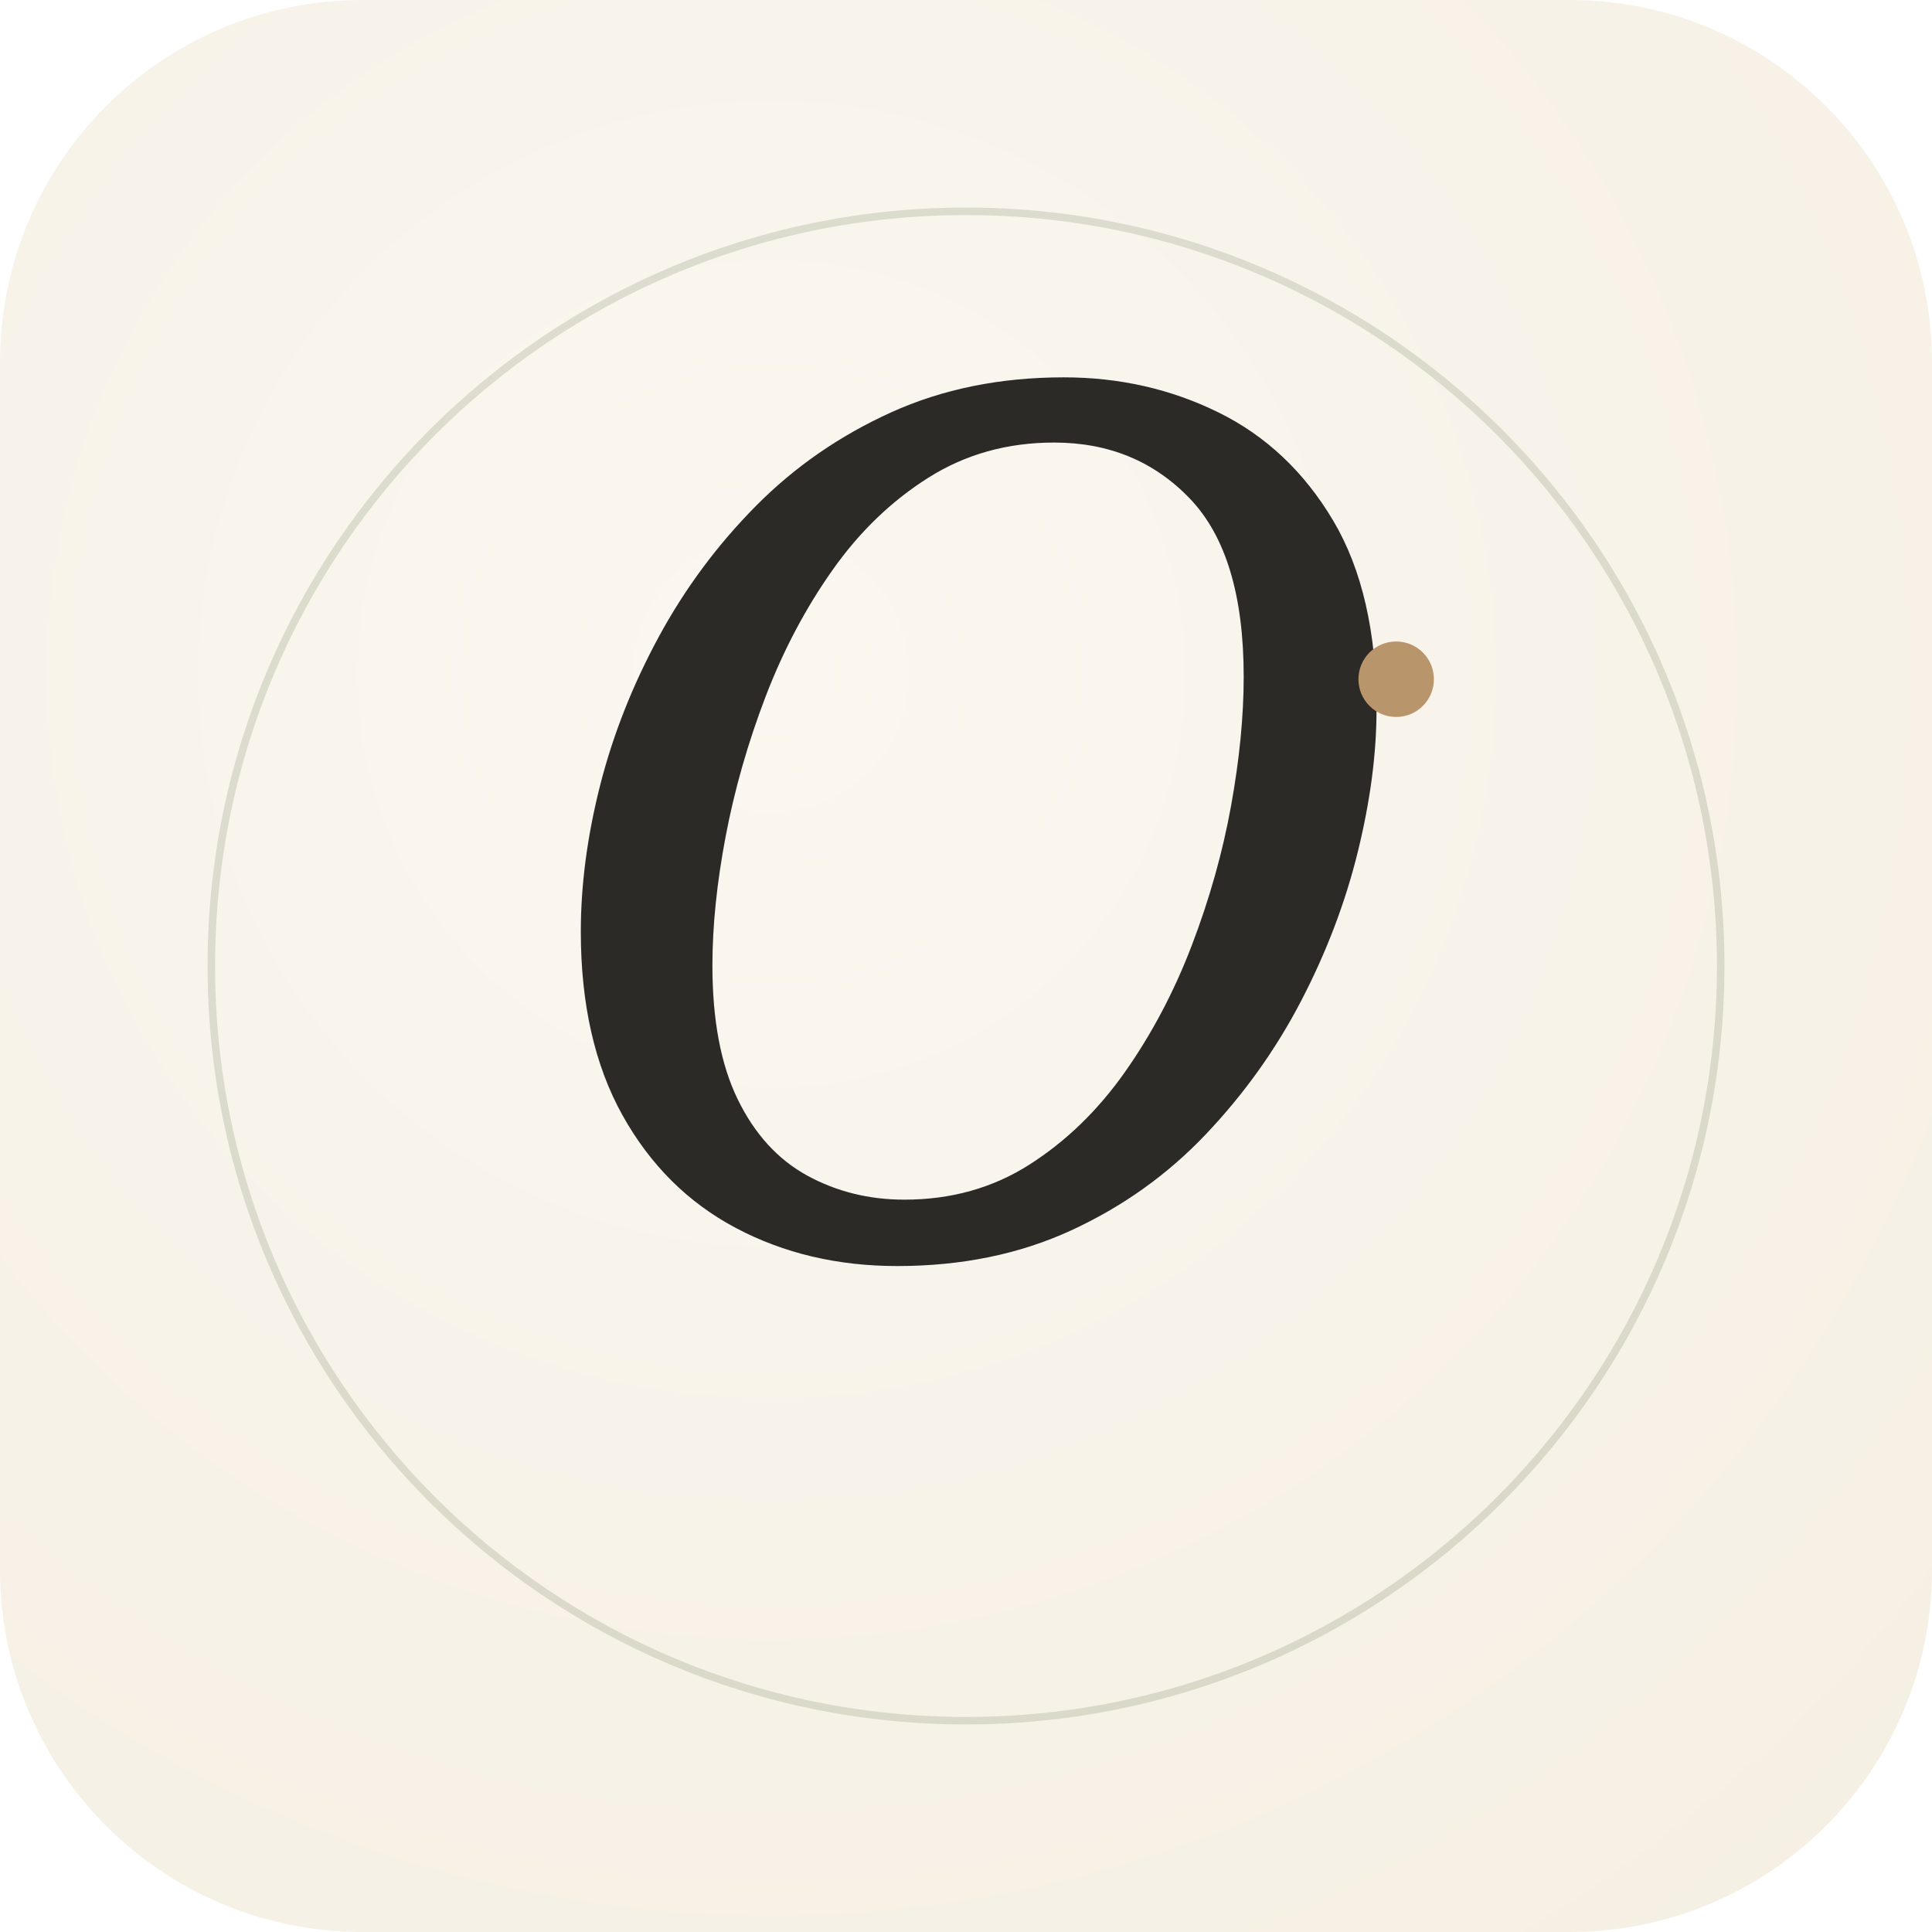
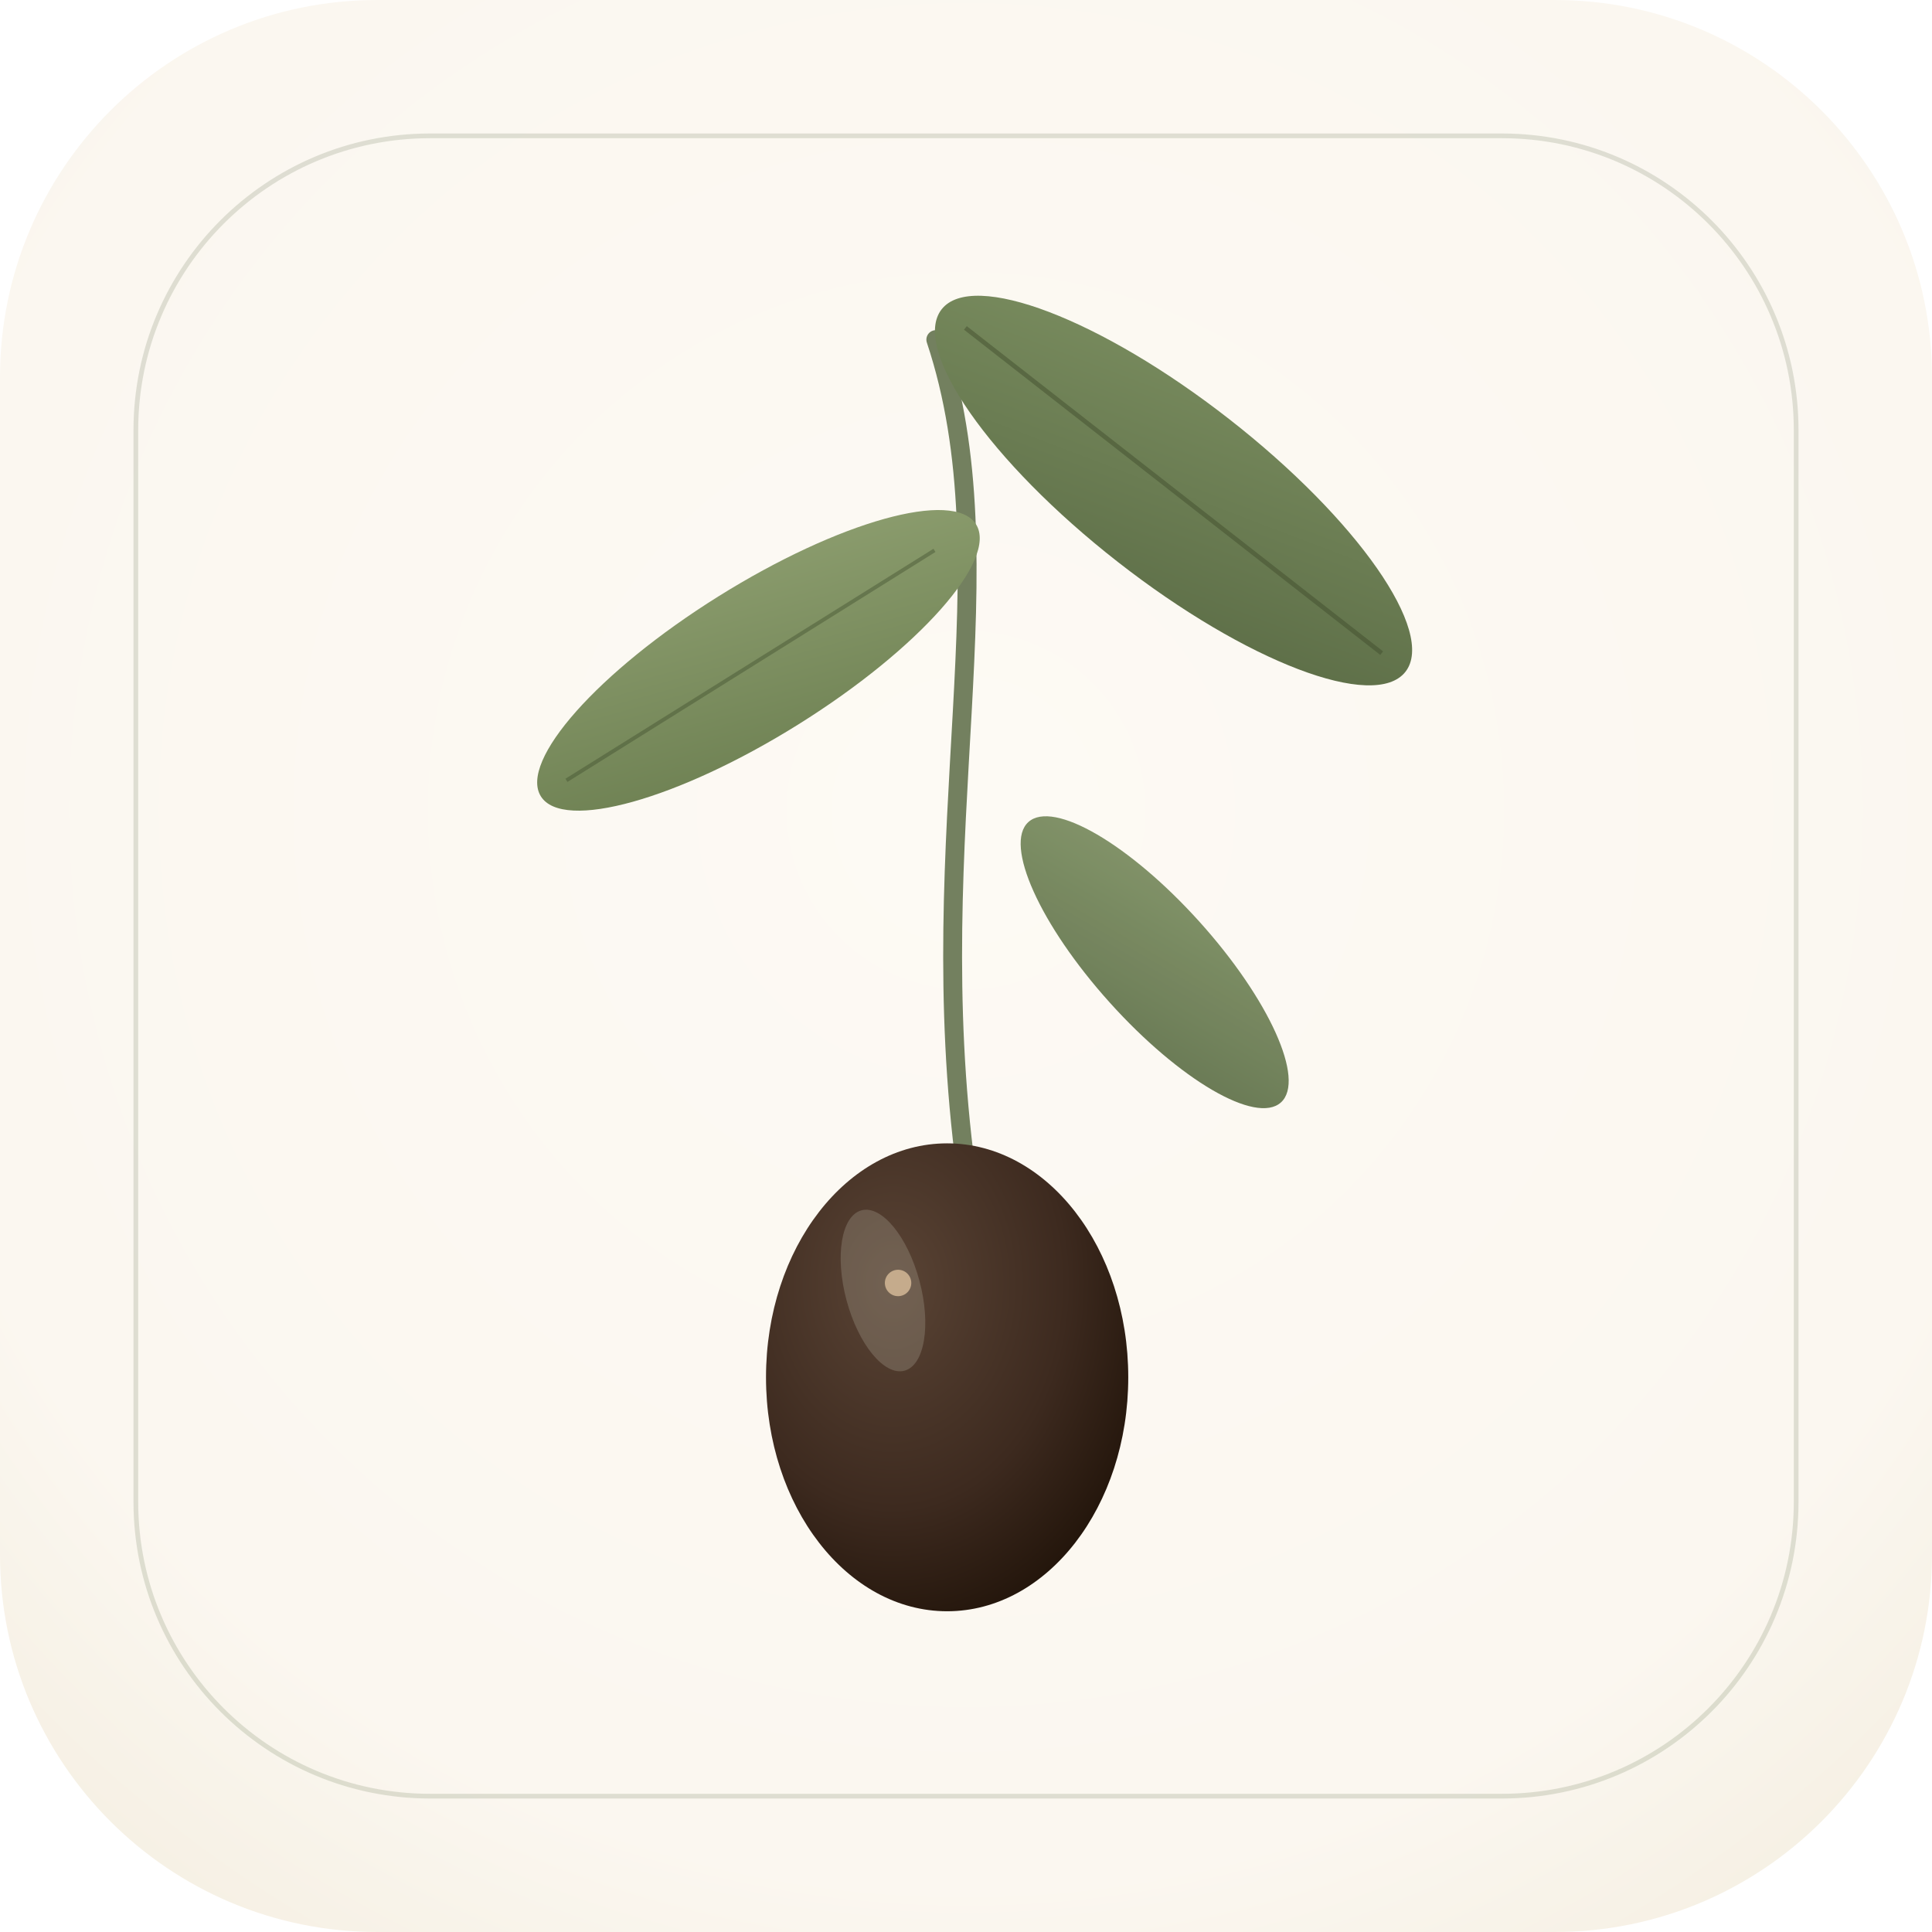
- <svg xmlns="http://www.w3.org/2000/svg" viewBox="0 0 512 512">
+ <svg xmlns="http://www.w3.org/2000/svg" viewBox="0 0 512 512" role="img" aria-label="Olea">
  <defs>
-     <radialGradient id="bg" cx="0.4" cy="0.35" r="0.85">
-       <stop offset="0%" stop-color="#FBF7F0" />
-       <stop offset="100%" stop-color="#F5EFE3" />
+     <radialGradient id="bg" cx="0.5" cy="0.42" r="0.85">
+       <stop offset="0%" stop-color="#FDFAF4" />
+       <stop offset="65%" stop-color="#FBF7F0" />
+       <stop offset="100%" stop-color="#F0E8D6" />
+     </radialGradient>
+     <linearGradient id="leafA" x1="0" y1="0" x2="1" y2="1">
+       <stop offset="0%" stop-color="#7B8E60" />
+       <stop offset="100%" stop-color="#5A6B45" />
+     </linearGradient>
+     <linearGradient id="leafB" x1="1" y1="0" x2="0" y2="1">
+       <stop offset="0%" stop-color="#8FA071" />
+       <stop offset="100%" stop-color="#6B7E50" />
+     </linearGradient>
+     <radialGradient id="berry" cx="0.35" cy="0.3" r="0.8">
+       <stop offset="0%" stop-color="#5A4435" />
+       <stop offset="60%" stop-color="#3D2A1F" />
+       <stop offset="100%" stop-color="#1F1208" />
    </radialGradient>
  </defs>
-   <rect width="512" height="512" rx="96" fill="url(#bg)" />
-   <circle cx="256" cy="256" r="200" fill="none" stroke="#5A6B45" stroke-width="2" opacity="0.18" />
-   <text x="256" y="332" font-family="Cormorant Garamond, Georgia, serif" font-size="320" font-style="italic" font-weight="500" text-anchor="middle" fill="#2C2A26">O</text>
-   <circle cx="370" cy="180" r="10" fill="#B8956A" />
+   <rect width="512" height="512" rx="100" fill="url(#bg)" />
+   <rect x="36" y="36" width="440" height="440" rx="78" fill="none" stroke="#5A6B45" stroke-width="1.25" opacity="0.18" />
+   <g transform="translate(256 250)">
+     <path d="M -8 -160 C 12 -100, -12 -30, 0 60" stroke="#5A6B45" stroke-width="5" stroke-linecap="round" fill="none" opacity="0.85" />
+     <g transform="rotate(38 55 -120)">
+       <ellipse cx="55" cy="-120" rx="78" ry="24" fill="url(#leafA)" />
+       <line x1="-15" y1="-120" x2="125" y2="-120" stroke="#3D4A2A" stroke-width="1.2" opacity="0.45" />
+     </g>
+     <g transform="rotate(-32 -55 -75)">
+       <ellipse cx="-55" cy="-75" rx="68" ry="20" fill="url(#leafB)" />
+       <line x1="-115" y1="-75" x2="0" y2="-75" stroke="#3D4A2A" stroke-width="1" opacity="0.4" />
+     </g>
+     <g transform="rotate(48 50 5)">
+       <ellipse cx="50" cy="5" rx="50" ry="16" fill="url(#leafA)" opacity="0.92" />
+     </g>
+     <ellipse cx="-5" cy="115" rx="48" ry="62" fill="url(#berry)" />
+     <ellipse cx="-22" cy="92" rx="10" ry="22" fill="#A89F92" opacity="0.32" transform="rotate(-15 -22 92)" />
+     <circle cx="-18" cy="90" r="3.5" fill="#D4B896" opacity="0.85" />
+   </g>
</svg>
